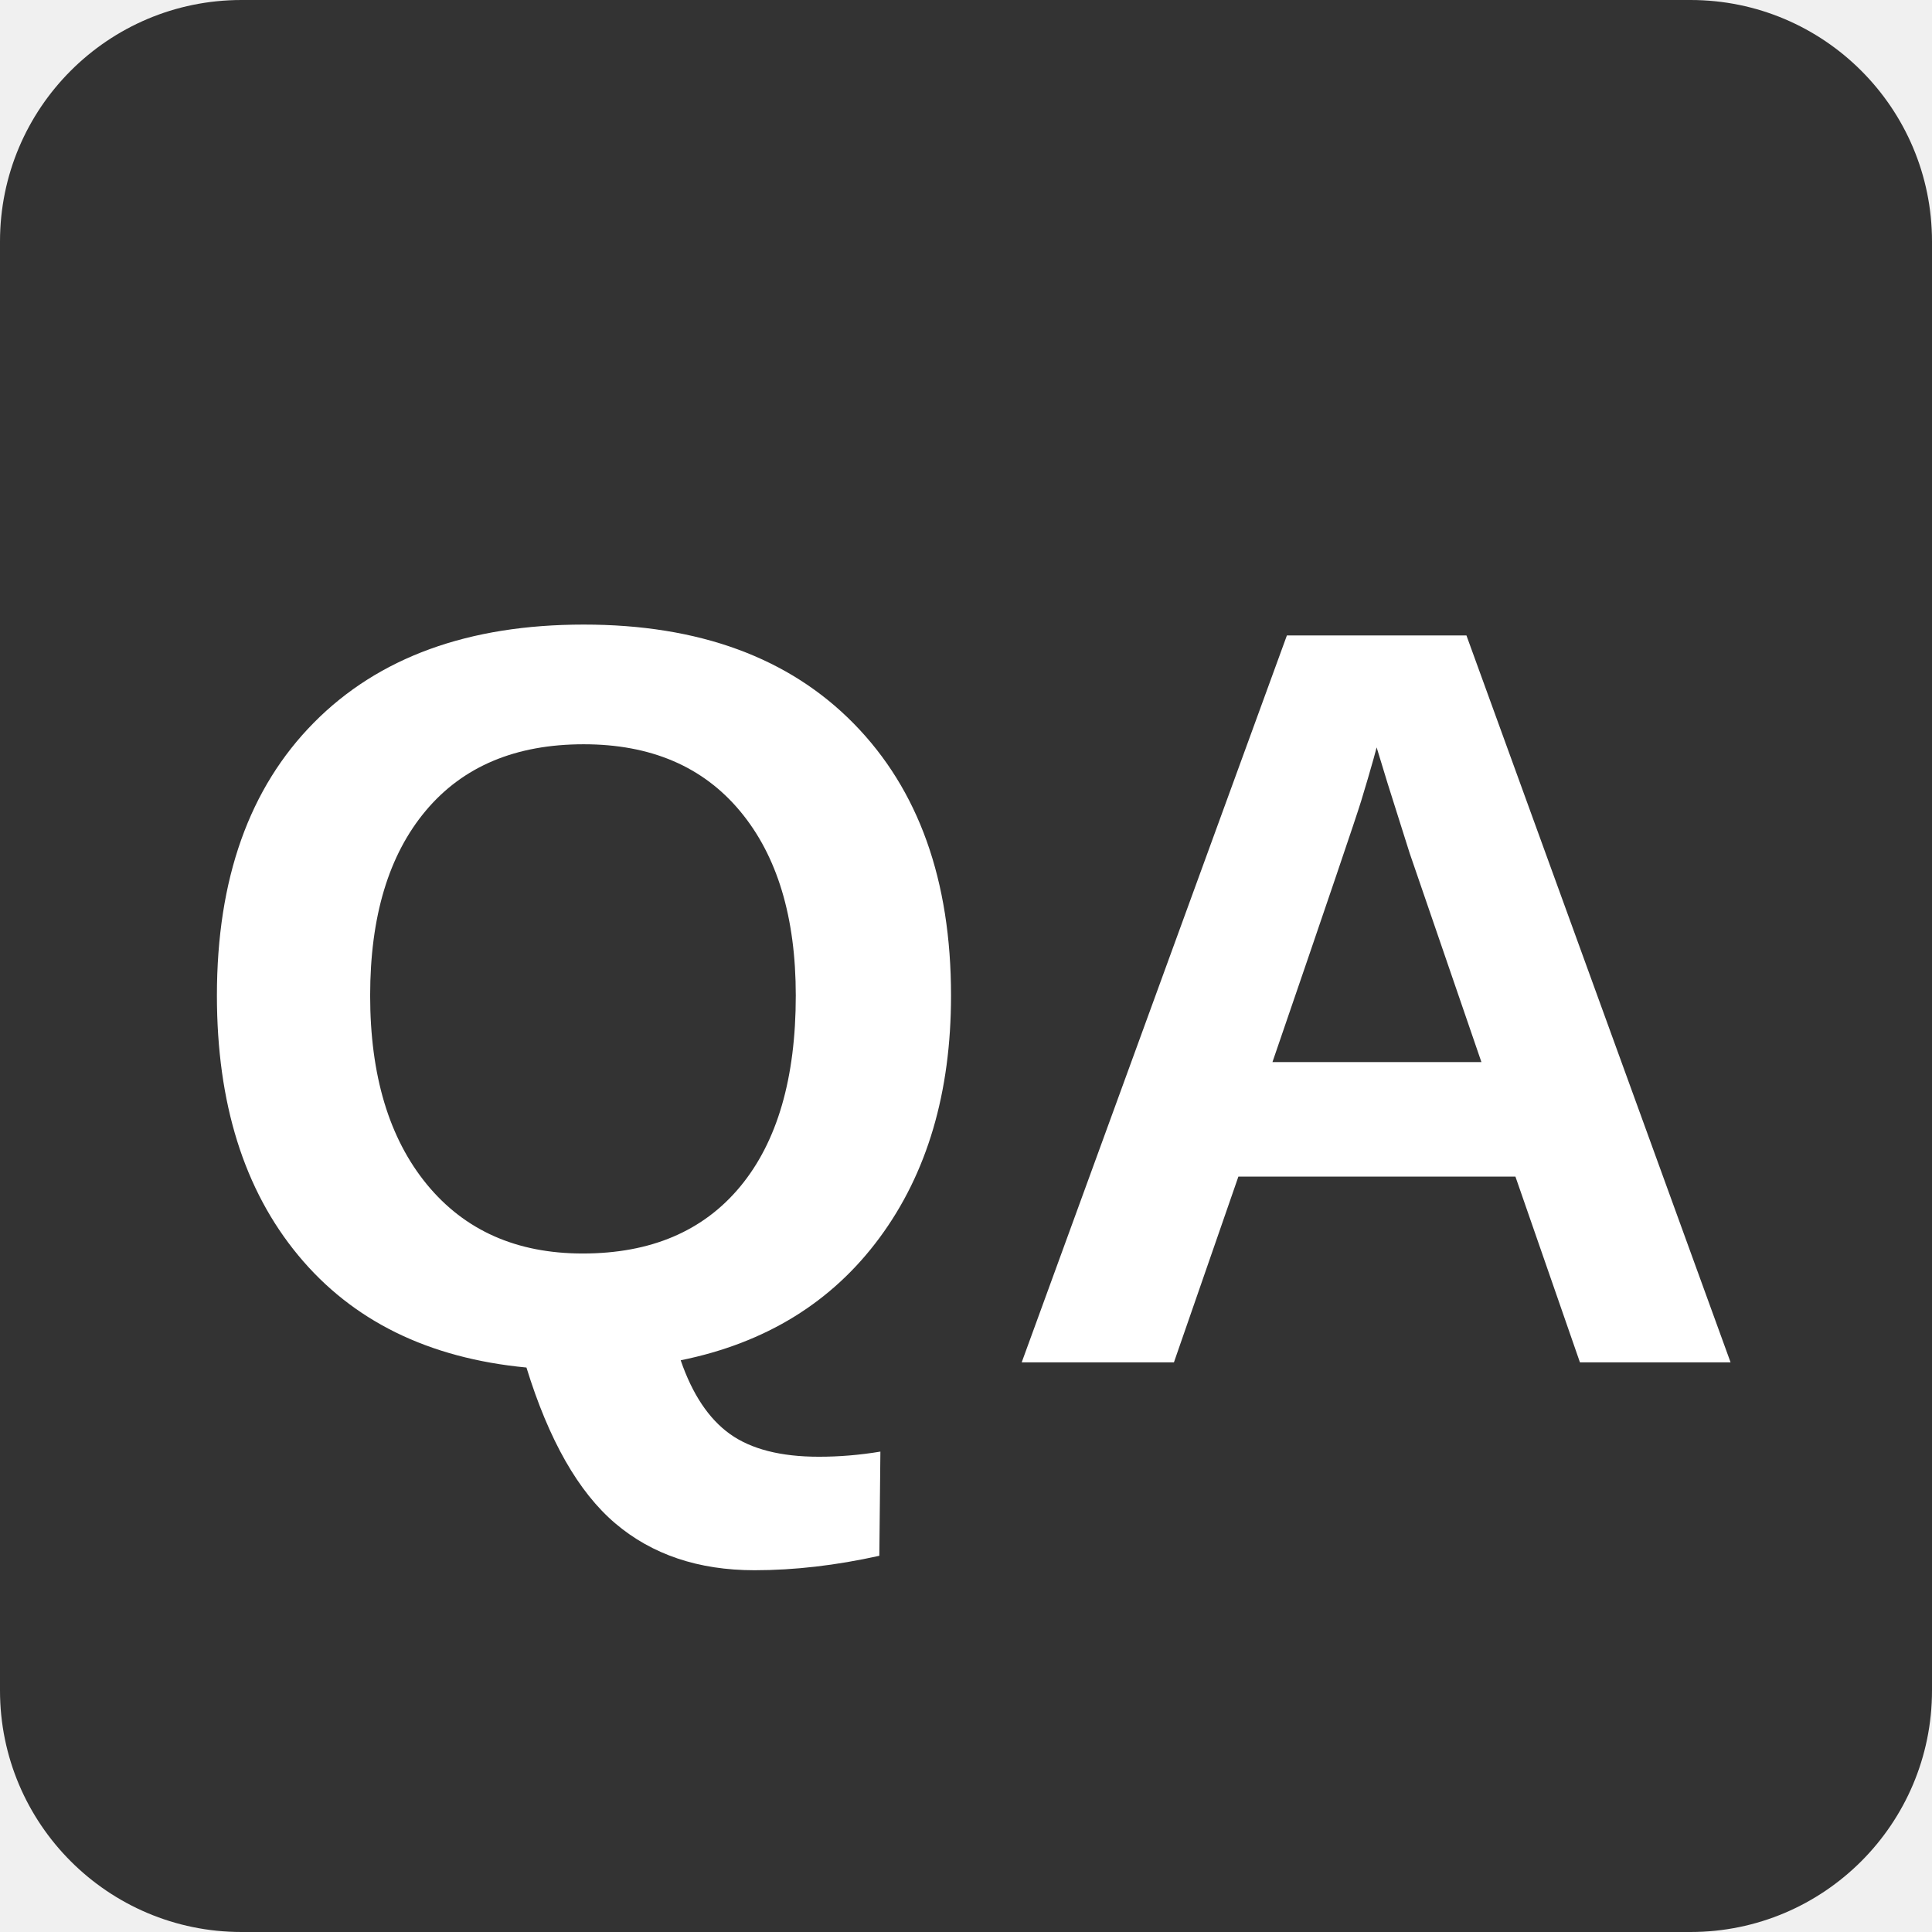
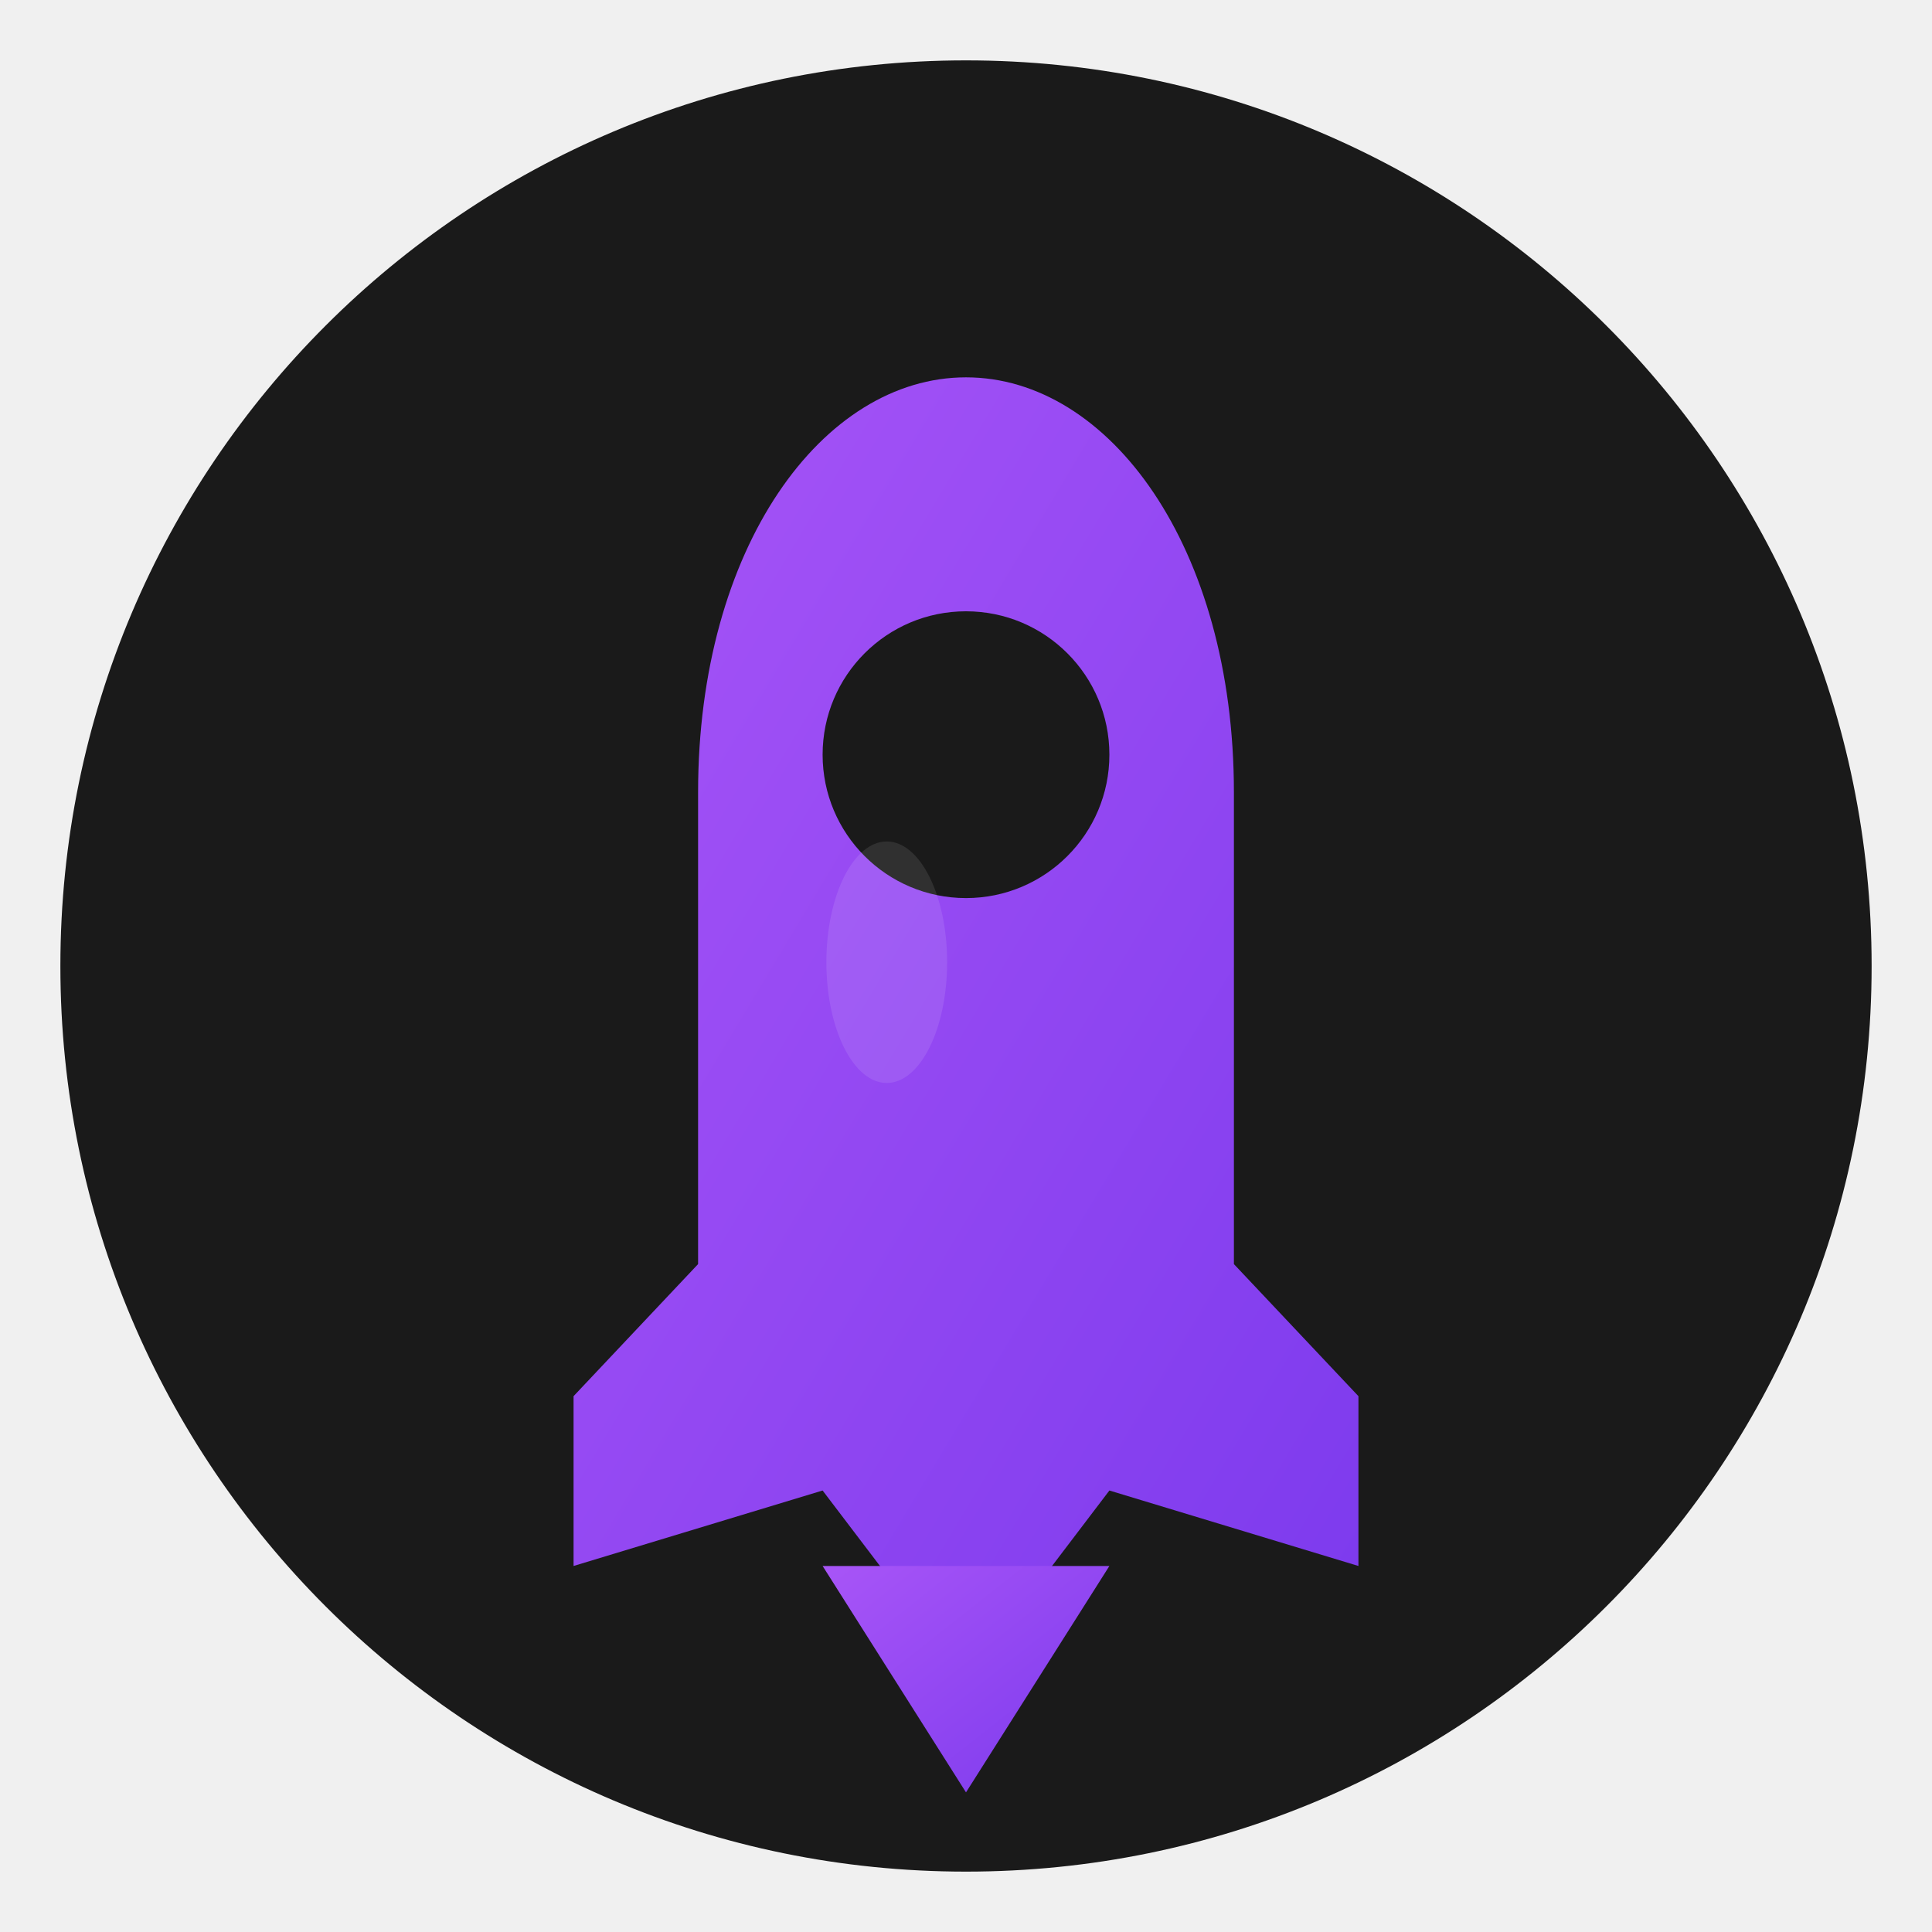
- <svg xmlns="http://www.w3.org/2000/svg" viewBox="0 0 512 512">
-   <rect width="512" height="512" rx="64" ry="64" fill="#333333" />
-   <text x="50%" y="55%" dominant-baseline="middle" text-anchor="middle" font-family="Arial, Helvetica, sans-serif" font-weight="bold" font-size="280" fill="#ffffff">QA</text>
+ <svg xmlns="http://www.w3.org/2000/svg" viewBox="0 0 512 512" width="512" height="512">
+   <defs>
+     <linearGradient id="rocketGradient512" x1="0%" y1="0%" x2="100%" y2="100%">
+       <stop offset="0%" style="stop-color:#a855f7;stop-opacity:1" />
+       <stop offset="100%" style="stop-color:#7c3aed;stop-opacity:1" />
+     </linearGradient>
+   </defs>
+   <circle cx="256" cy="256" r="240" fill="#1a1a1a" />
+   <g fill="url(#rocketGradient512)">
+     <path d="M256 100 C218 100 185 145 185 210 L185 335 L152 370 L152 415 L218 395 L256 445 L294 395 L360 415 L360 370 L327 335 L327 210 C327 145 294 100 256 100Z" />
+     <circle cx="256" cy="200" r="38" fill="#1a1a1a" />
+     <path d="M218 415 L256 475 L294 415" fill="url(#rocketGradient512)" />
+   </g>
+   <ellipse cx="235" cy="255" rx="16" ry="32" fill="rgba(255,255,255,0.1)" />
</svg>
